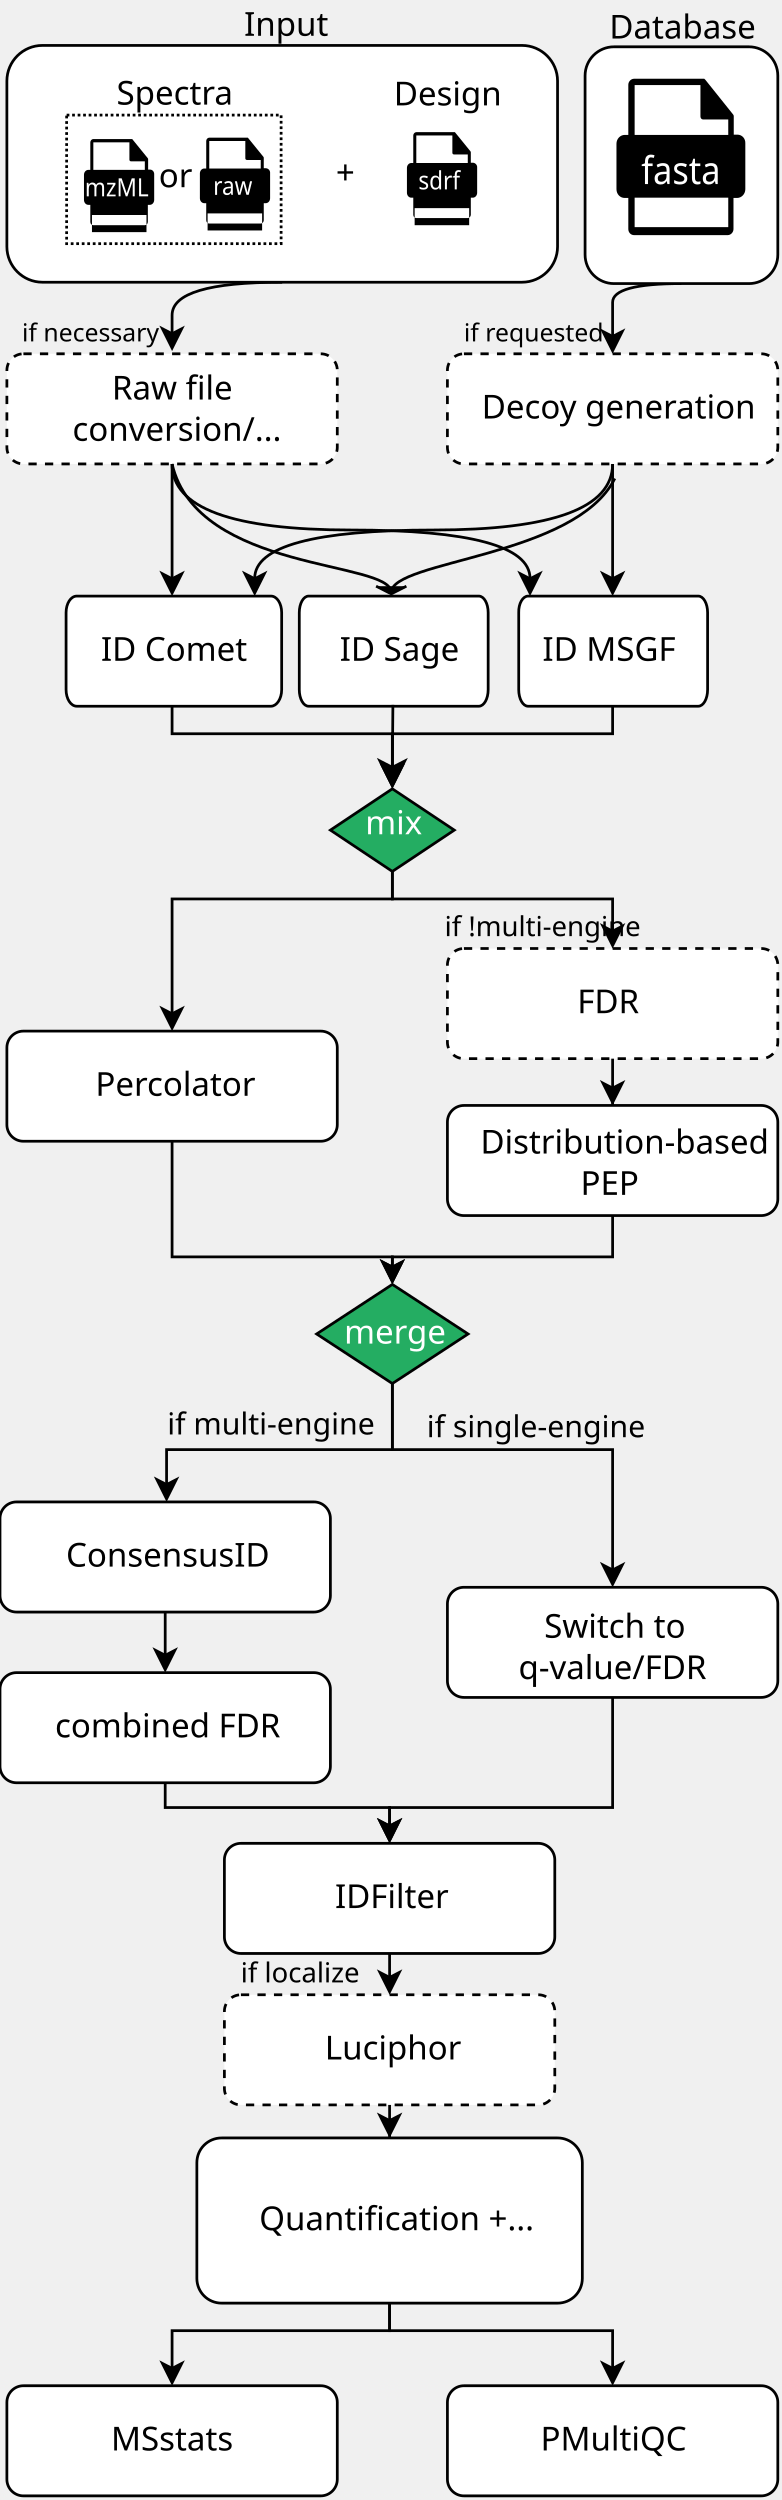
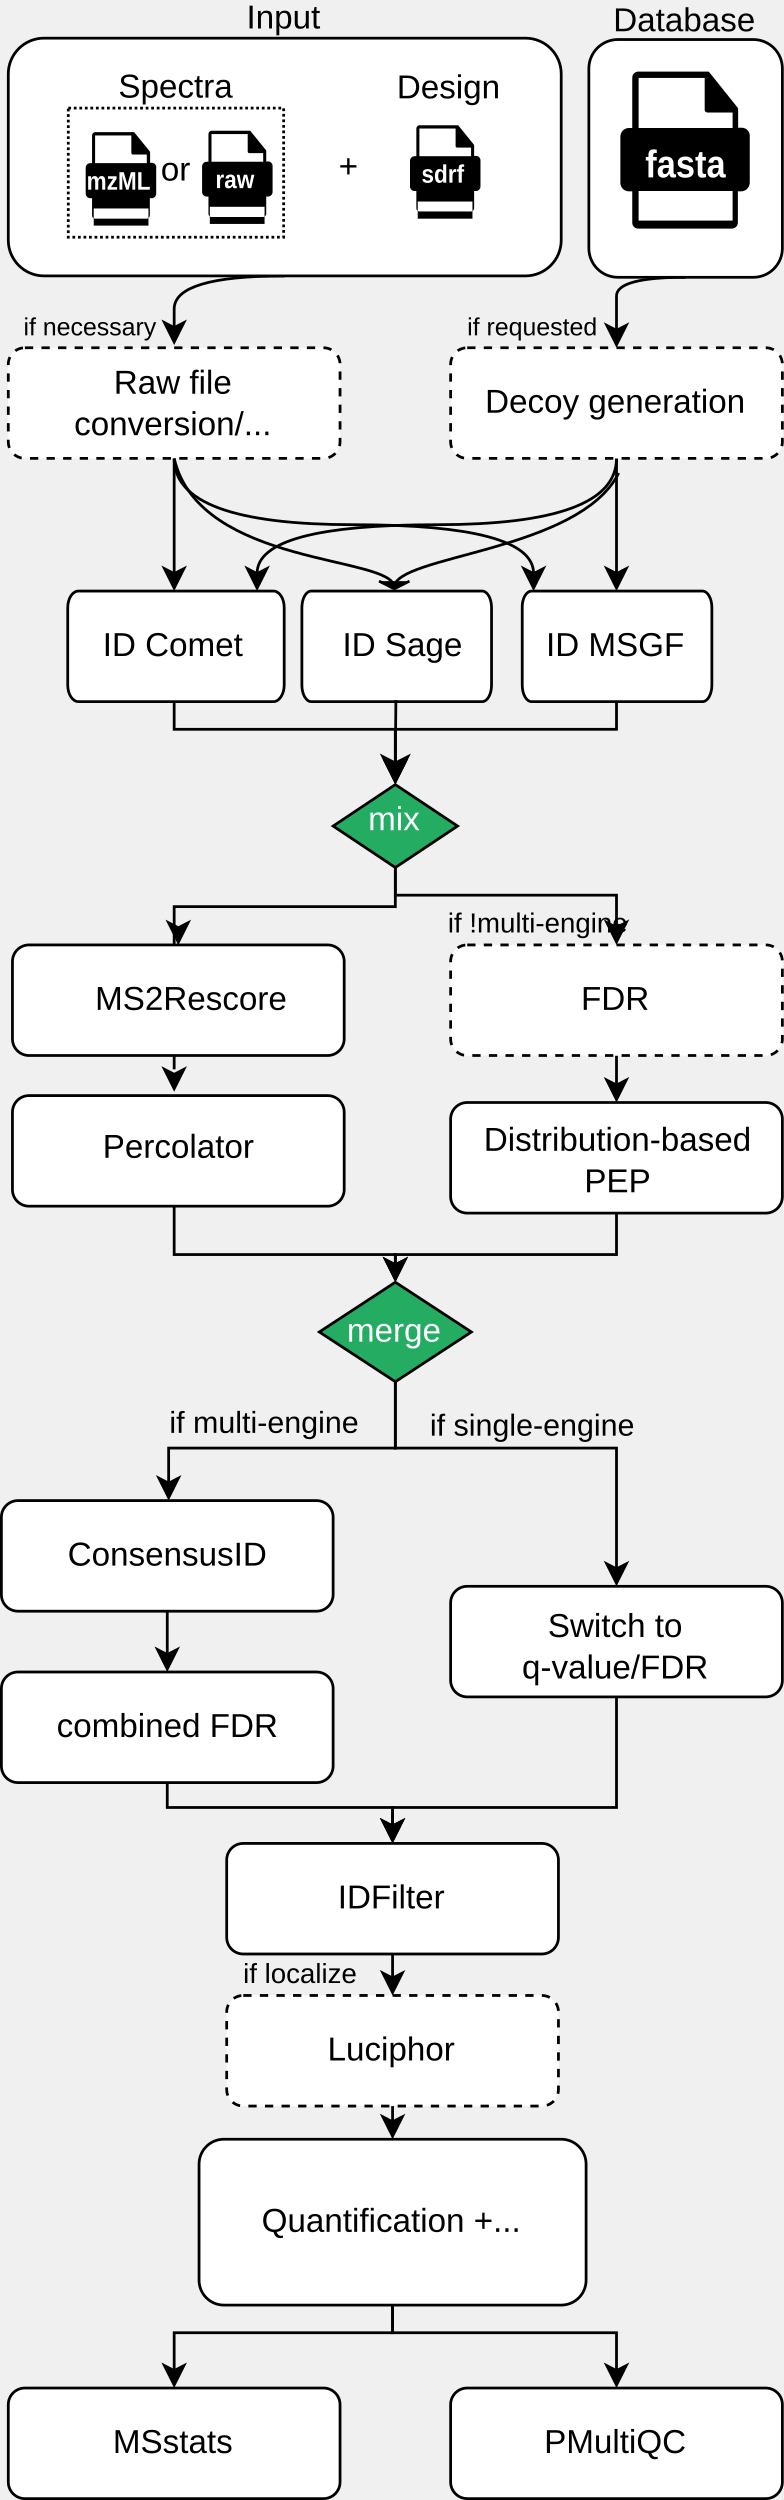
- <svg xmlns="http://www.w3.org/2000/svg" xmlns:xlink="http://www.w3.org/1999/xlink" version="1.1" id="svg176769" x="0px" y="0px" viewBox="0 0 284 908" style="enable-background:new 0 0 284 908;" xml:space="preserve">
-   <style type="text/css">
- 	.st0{fill:none;stroke:#000000;stroke-miterlimit:10;}
- 	.st1{stroke:#000000;stroke-miterlimit:10;}
- 	.st2{fill:#FFFFFF;stroke:#000000;}
- 	.st3{font-family:'ArialMT';}
- 	.st4{font-size:12px;}
- 	.st5{fill:#24AD62;stroke:#000000;stroke-miterlimit:10;}
- 	.st6{fill:#FFFFFF;}
- 	.st7{font-size:11px;}
- 	.st8{fill:#FFFFFF;stroke:#000000;stroke-dasharray:3,3;}
- 	.st9{fill:none;}
- 	.st10{font-size:10px;}
- 	.st11{font-size:9px;}
- 	.st12{fill:#FFFFFF;stroke:#000000;stroke-dasharray:1,1;}
- 	.st13{font-family:'Arial-BoldMT';}
- 	.st14{font-size:14px;}
- 	.st15{font-size:9.168px;}
- </style>
+ <svg xmlns="http://www.w3.org/2000/svg" id="svg176769" viewBox="0 0 283.5 904.3">
+   <defs>
+     <style>.cls-1,.cls-10{fill:none;}.cls-1,.cls-13,.cls-2,.cls-3,.cls-5,.cls-8{stroke:#000;}.cls-1,.cls-2,.cls-5{stroke-miterlimit:10;}.cls-13,.cls-15,.cls-16,.cls-3,.cls-6,.cls-8{fill:#fff;}.cls-11,.cls-12,.cls-15,.cls-16,.cls-4,.cls-6,.cls-7{isolation:isolate;}.cls-14,.cls-4,.cls-6{font-size:12px;}.cls-11,.cls-12,.cls-14,.cls-4,.cls-6,.cls-7{font-family:ArialMT, Arial;}.cls-5{fill:#24ad62;}.cls-7{font-size:11px;}.cls-8{stroke-dasharray:3 3;}.cls-9{letter-spacing:-0.02em;}.cls-11{font-size:10px;}.cls-12{font-size:9px;}.cls-13{stroke-dasharray:1 1;}.cls-15{font-size:14px;}.cls-15,.cls-16{font-family:Arial-BoldMT, Arial;font-weight:700;}.cls-16{font-size:9.17px;}.cls-17{letter-spacing:-0.02em;}</style>
+   </defs>
  <g id="g176759">
-     <path id="path176427" pointer-events="stroke" class="st0" d="M62.5,256.5v10h80v12.1" />
-     <path id="path176429" pointer-events="all" class="st1" d="M142.5,285.4l-4.5-9l4.5,2.3l4.5-2.3L142.5,285.4z" />
-     <path id="path176431" pointer-events="stroke" class="st0" d="M62.5,210.1c0,0,0-13.9,0-41.6" />
-     <path id="path176433" pointer-events="all" class="st1" d="M62.5,215.4l-3.5-7l3.5,1.8l3.5-1.8L62.5,215.4z" />
-     <path id="rect176435" pointer-events="all" class="st2" d="M27.9,216.5h70.5c2.2,0,3.9,2.7,3.9,6v28c0,3.3-1.8,6-3.9,6H27.9   c-2.2,0-3.9-2.7-3.9-6v-28C24,219.2,25.7,216.5,27.9,216.5z" />
-     <g id="g176441" transform="translate(-0.5 -0.5)">
-       <text id="text176437" transform="matrix(1 0 0 1 37.1611 240.5)" class="st3 st4">ID Comet</text>
+     <path id="path176427" class="cls-1" d="M62.5,256.5v10h80v12.1" transform="translate(0.5 -2.7)" />
+     <path id="path176429" class="cls-2" d="M142.5,285.4l-4.5-9,4.5,2.3,4.5-2.3Z" transform="translate(0.5 -2.7)" />
+     <path id="path176431" class="cls-1" d="M62.5,210.1V168.5" transform="translate(0.5 -2.7)" />
+     <path id="path176433" class="cls-2" d="M62.5,215.4l-3.5-7,3.5,1.8,3.5-1.8Z" transform="translate(0.5 -2.7)" />
+     <path id="rect176435" class="cls-3" d="M27.9,216.5H98.4c2.2,0,3.9,2.7,3.9,6v28c0,3.3-1.8,6-3.9,6H27.9c-2.2,0-3.9-2.7-3.9-6v-28C24,219.2,25.7,216.5,27.9,216.5Z" transform="translate(0.5 -2.7)" />
+     <g id="g176441">
+       <text id="text176437" class="cls-4" transform="translate(37.16 237.3)">ID Comet</text>
    </g>
-     <path id="path176443" pointer-events="stroke" class="st0" d="M142.5,316.5v10h-80v41.6" />
-     <path id="path176445" pointer-events="all" class="st1" d="M62.5,373.4l-3.5-7l3.5,1.8l3.5-1.8L62.5,373.4z" />
-     <path id="path176447" pointer-events="all" class="st5" d="M142.5,286.5l22.5,15l-22.5,15l-22.5-15L142.5,286.5z" />
-     <g id="g176453" transform="translate(-0.5 -0.5)">
-       <text id="text176449" transform="matrix(1 0 0 1 133.1689 303.5)" class="st6 st3 st4">mix</text>
+     <path id="path176443" class="cls-1" d="M142.5,316.5v14.15h-80V389.5" transform="translate(0.5 -2.7)" />
+     <path id="path176445" class="cls-2" d="M64,343.5l-3.5-7,3.5,1.8,3.5-1.8Z" transform="translate(0.5 -2.7)" />
+     <path id="path176447" class="cls-5" d="M142.5,286.5l22.5,15-22.5,15-22.5-15Z" transform="translate(0.5 -2.7)" />
+     <g id="g176453">
+       <text id="text176449" class="cls-6" transform="translate(133.17 300.3)">mix</text>
    </g>
-     <path id="path176455" pointer-events="stroke" class="st0" d="M142.5,502.5v24h-82v12.6" />
-     <path id="path176457" pointer-events="all" class="st1" d="M60.5,544.4l-3.5-7l3.5,1.8l3.5-1.8L60.5,544.4z" />
-     <g id="g176463" transform="translate(-8.5,-6.5)">
-       <text id="text176459" transform="matrix(1 0 0 1 69.262 527.4999)" class="st3 st7">if multi-engine</text>
+     <path id="path176455" class="cls-1" d="M142.5,502.5v24h-82v12.6" transform="translate(0.5 -2.7)" />
+     <path id="path176457" class="cls-2" d="M60.5,544.4l-3.5-7,3.5,1.8,3.5-1.8Z" transform="translate(0.5 -2.7)" />
+     <g id="g176463">
+       <text id="text176459" class="cls-7" transform="translate(61.26 518.3)">if multi-engine</text>
    </g>
-     <path id="path176465" pointer-events="stroke" class="st0" d="M142.5,502.5v24h80v43.6" />
-     <path id="path176467" pointer-events="all" class="st1" d="M222.5,575.4l-3.5-7l3.5,1.8l3.5-1.8L222.5,575.4z" />
-     <g id="g176473" transform="translate(9.5,-6.5)">
-       <text id="text176469" transform="matrix(1 0 0 1 145.5039 528.4999)" class="st3 st7">if single-engine</text>
+     <path id="path176465" class="cls-1" d="M142.5,502.5v24h80v43.6" transform="translate(0.5 -2.7)" />
+     <path id="path176467" class="cls-2" d="M222.5,575.4l-3.5-7,3.5,1.8,3.5-1.8Z" transform="translate(0.5 -2.7)" />
+     <g id="g176473">
+       <text id="text176469" class="cls-7" transform="translate(155.5 519.3)">if single-engine</text>
    </g>
-     <path id="path176475" pointer-events="all" class="st5" d="M142.5,466.5l27.5,18l-27.5,18l-27.5-18L142.5,466.5z" />
-     <g id="g176481" transform="translate(-0.5 -0.5)">
-       <text id="text176477" transform="matrix(1 0 0 1 125.4932 488.5)" class="st6 st3 st4">merge</text>
+     <path id="path176475" class="cls-5" d="M142.5,466.5l27.5,18-27.5,18-27.5-18Z" transform="translate(0.5 -2.7)" />
+     <g id="g176481">
+       <text id="text176477" class="cls-6" transform="translate(125.49 485.3)">merge</text>
    </g>
-     <path id="path176483" pointer-events="stroke" class="st0" d="M62.5,414.5v42h80v3.6" />
-     <path id="path176485" pointer-events="all" class="st1" d="M142.5,465.4l-3.5-7l3.5,1.8l3.5-1.8L142.5,465.4z" />
-     <path id="rect176487" pointer-events="all" class="st2" d="M8.5,374.5h108c3.3,0,6,2.7,6,6v28c0,3.3-2.7,6-6,6H8.5   c-3.3,0-6-2.7-6-6v-28C2.5,377.2,5.2,374.5,8.5,374.5z" />
-     <g id="g176493" transform="translate(-0.5 -0.5)">
-       <text id="text176489" transform="matrix(1 0 0 1 35.1543 398.5)" class="st3 st4">Percolator</text>
+     <path id="path176483" class="cls-1" d="M62.5,414.5v42h80v3.6" transform="translate(0.5 -2.7)" />
+     <path id="path176485" class="cls-2" d="M142.5,465.4l-3.5-7,3.5,1.8,3.5-1.8Z" transform="translate(0.5 -2.7)" />
+     <path id="rect176487" class="cls-3" d="M10,399H118a6,6,0,0,1,6,6v28a6,6,0,0,1-6,6H10a6,6,0,0,1-6-6V405A6,6,0,0,1,10,399Z" transform="translate(0.5 -2.7)" />
+     <g id="g176493">
+       <text id="text176489" class="cls-4" transform="translate(37.16 418.8)">Percolator</text>
    </g>
-     <path id="path176495" pointer-events="stroke" class="st0" d="M222.5,256.5v10h-80v13.6" />
-     <path id="path176497" pointer-events="all" class="st1" d="M142.5,285.4l-3.5-7l3.5,1.8l3.5-1.8L142.5,285.4z" />
-     <path id="rect176499" pointer-events="all" class="st2" d="M191.8,216.5h61.8c1.9,0,3.4,2.7,3.4,6v28c0,3.3-1.5,6-3.4,6h-61.8   c-1.9,0-3.4-2.7-3.4-6v-28C188.3,219.2,189.9,216.5,191.8,216.5z" />
-     <g id="g176505" transform="translate(-0.5 -0.5)">
-       <text id="text176501" transform="matrix(1 0 0 1 197.501 240.5)" class="st3 st4">ID MSGF</text>
+     <path id="path176495" class="cls-1" d="M222.5,256.5v10h-80v13.6" transform="translate(0.5 -2.7)" />
+     <path id="path176497" class="cls-2" d="M142.5,285.4l-3.5-7,3.5,1.8,3.5-1.8Z" transform="translate(0.5 -2.7)" />
+     <path id="rect176499" class="cls-3" d="M191.8,216.5h61.8c1.9,0,3.4,2.7,3.4,6v28c0,3.3-1.5,6-3.4,6H191.8c-1.9,0-3.4-2.7-3.4-6v-28C188.3,219.2,189.9,216.5,191.8,216.5Z" transform="translate(0.5 -2.7)" />
+     <g id="g176505">
+       <text id="text176501" class="cls-4" transform="translate(197.5 237.3)">ID MSGF</text>
    </g>
-     <path id="path176507" pointer-events="stroke" class="st0" d="M222.5,384.5v20v-23v13.6" />
-     <path id="path176509" pointer-events="all" class="st1" d="M222.5,400.4l-3.5-7l3.5,1.8l3.5-1.8L222.5,400.4z" />
-     <path id="rect176511" pointer-events="all" class="st8" d="M168.5,344.5h108c3.3,0,6,2.7,6,6v28c0,3.3-2.7,6-6,6h-108   c-3.3,0-6-2.7-6-6v-28C162.5,347.2,165.2,344.5,168.5,344.5z" />
-     <g id="g176517" transform="translate(-0.5 -0.5)">
-       <text id="text176513" transform="matrix(1 0 0 1 210.1689 368.5)" class="st3 st4">FDR</text>
+     <path id="path176507" class="cls-1" d="M222.5,384.5v10.6" transform="translate(0.5 -2.7)" />
+     <path id="path176509" class="cls-2" d="M222.5,400.4l-3.5-7,3.5,1.8,3.5-1.8Z" transform="translate(0.5 -2.7)" />
+     <path id="rect176511" class="cls-8" d="M168.5,344.5h108a6,6,0,0,1,6,6v28a6,6,0,0,1-6,6h-108a6,6,0,0,1-6-6v-28A6,6,0,0,1,168.5,344.5Z" transform="translate(0.5 -2.7)" />
+     <g id="g176517">
+       <text id="text176513" class="cls-4" transform="translate(210.17 365.3)">FDR</text>
    </g>
-     <path id="path176519" pointer-events="stroke" class="st0" d="M222.5,441.5v15h-80v3.6" />
-     <path id="path176521" pointer-events="all" class="st1" d="M142.5,465.4l-3.5-7l3.5,1.8l3.5-1.8L142.5,465.4z" />
-     <path id="rect176523" pointer-events="all" class="st2" d="M168.5,401.5h108c3.3,0,6,2.7,6,6v28c0,3.3-2.7,6-6,6h-108   c-3.3,0-6-2.7-6-6v-28C162.5,404.2,165.2,401.5,168.5,401.5z" />
-     <g id="g176529" transform="translate(-0.5 -0.5)">
-       <text transform="matrix(1 0 0 1 175.004 419.4696)" class="st3 st4">Distribution-based</text>
-       <text transform="matrix(1 0 0 1 211.3556 434.4696)" class="st3 st4">PEP</text>
+     <path id="path176519" class="cls-1" d="M222.5,441.5v15h-80v3.6" transform="translate(0.5 -2.7)" />
+     <path id="path176521" class="cls-2" d="M142.5,465.4l-3.5-7,3.5,1.8,3.5-1.8Z" transform="translate(0.5 -2.7)" />
+     <path id="rect176523" class="cls-3" d="M168.5,401.5h108a6,6,0,0,1,6,6v28a6,6,0,0,1-6,6h-108a6,6,0,0,1-6-6v-28A6,6,0,0,1,168.5,401.5Z" transform="translate(0.5 -2.7)" />
+     <g id="g176529">
+       <text class="cls-4" transform="translate(175 416.27)">Distribution-based</text>
+       <text class="cls-4" transform="translate(211.36 431.27)">PE<tspan class="cls-9" x="16.01" y="0">P</tspan>
+       </text>
    </g>
-     <path id="path176531" pointer-events="stroke" class="st0" d="M60,585.5v15.6" />
-     <path id="path176533" pointer-events="all" class="st1" d="M60,606.4l-3.5-7l3.5,1.8l3.5-1.8L60,606.4z" />
-     <path id="rect176535" pointer-events="all" class="st2" d="M6,545.5h108c3.3,0,6,2.7,6,6v28c0,3.3-2.7,6-6,6H6c-3.3,0-6-2.7-6-6   v-28C0,548.2,2.7,545.5,6,545.5z" />
-     <g id="g176541" transform="translate(-0.5 -0.5)">
-       <text id="text176537" transform="matrix(1 0 0 1 24.4824 569.4999)" class="st3 st4">ConsensusID</text>
+     <path id="path176531" class="cls-1" d="M60,585.5v15.6" transform="translate(0.5 -2.7)" />
+     <path id="path176533" class="cls-2" d="M60,606.4l-3.5-7,3.5,1.8,3.5-1.8Z" transform="translate(0.5 -2.7)" />
+     <path id="rect176535" class="cls-3" d="M6,545.5H114a6,6,0,0,1,6,6v28a6,6,0,0,1-6,6H6a6,6,0,0,1-6-6v-28A6,6,0,0,1,6,545.5Z" transform="translate(0.5 -2.7)" />
+     <g id="g176541">
+       <text id="text176537" class="cls-4" transform="translate(24.48 566.3)">ConsensusID</text>
    </g>
-     <path id="path176543" pointer-events="stroke" class="st0" d="M141.5,764.5v20v-28v13.6" />
-     <path id="path176545" pointer-events="all" class="st1" d="M141.5,775.4l-3.5-7l3.5,1.8l3.5-1.8L141.5,775.4z" />
-     <path id="rect176547" pointer-events="all" class="st8" d="M87.5,724.5h108c3.3,0,6,2.7,6,6v28c0,3.3-2.7,6-6,6h-108   c-3.3,0-6-2.7-6-6v-28C81.5,727.2,84.2,724.5,87.5,724.5z" />
-     <g id="g176553" transform="translate(-0.5 -0.5)">
-       <text id="text176549" transform="matrix(1 0 0 1 118.4844 748.4999)" class="st3 st4">Luciphor</text>
+     <path id="path176543" class="cls-1" d="M141.5,764.5v5.6" transform="translate(0.5 -2.7)" />
+     <path id="path176545" class="cls-2" d="M141.5,775.4l-3.5-7,3.5,1.8,3.5-1.8Z" transform="translate(0.5 -2.7)" />
+     <path id="rect176547" class="cls-8" d="M87.5,724.5h108a6,6,0,0,1,6,6v28a6,6,0,0,1-6,6H87.5a6,6,0,0,1-6-6v-28A6,6,0,0,1,87.5,724.5Z" transform="translate(0.5 -2.7)" />
+     <g id="g176553">
+       <text id="text176549" class="cls-4" transform="translate(118.48 745.3)">Luciphor</text>
    </g>
-     <path id="path176555" pointer-events="stroke" class="st0" d="M60,647.5v9h81.5v6.6" />
-     <path id="path176557" pointer-events="all" class="st1" d="M141.5,668.4l-3.5-7l3.5,1.8l3.5-1.8L141.5,668.4z" />
-     <path id="rect176559" pointer-events="all" class="st2" d="M6,607.5h108c3.3,0,6,2.7,6,6v28c0,3.3-2.7,6-6,6H6c-3.3,0-6-2.7-6-6   v-28C0,610.2,2.7,607.5,6,607.5z" />
-     <g id="g176565" transform="translate(-0.5 -0.5)">
-       <text id="text176561" transform="matrix(1 0 0 1 20.4863 631.4999)" class="st3 st4">combined FDR</text>
+     <path id="path176555" class="cls-1" d="M60,647.5v9h81.5v6.6" transform="translate(0.5 -2.7)" />
+     <path id="path176557" class="cls-2" d="M141.5,668.4l-3.5-7,3.5,1.8,3.5-1.8Z" transform="translate(0.5 -2.7)" />
+     <path id="rect176559" class="cls-3" d="M6,607.5H114a6,6,0,0,1,6,6v28a6,6,0,0,1-6,6H6a6,6,0,0,1-6-6v-28A6,6,0,0,1,6,607.5Z" transform="translate(0.5 -2.7)" />
+     <g id="g176565">
+       <text id="text176561" class="cls-4" transform="translate(20.49 628.3)">combined FDR</text>
    </g>
-     <path id="path176567" pointer-events="stroke" class="st0" d="M141.5,836.5v10h-79v13.6" />
-     <path id="path176569" pointer-events="all" class="st1" d="M62.5,865.4l-3.5-7l3.5,1.8l3.5-1.8L62.5,865.4z" />
-     <path id="path176571" pointer-events="stroke" class="st0" d="M141.5,836.5v10h81v13.6" />
-     <path id="path176573" pointer-events="all" class="st1" d="M222.5,865.4l-3.5-7l3.5,1.8l3.5-1.8L222.5,865.4z" />
-     <path id="rect176575" pointer-events="all" class="st2" d="M80.5,776.5h122c5,0,9,4,9,9v42c0,5-4,9-9,9h-122c-5,0-9-4-9-9v-42   C71.5,780.5,75.5,776.5,80.5,776.5z" />
-     <g id="g176581" transform="translate(-0.5 -0.5)">
-       <text id="text176577" transform="matrix(1 0 0 1 94.6396 810.4999)" class="st3 st4">Quantification +...</text>
+     <path id="path176567" class="cls-1" d="M141.5,836.5v10h-79v13.6" transform="translate(0.5 -2.7)" />
+     <path id="path176569" class="cls-2" d="M62.5,865.4l-3.5-7,3.5,1.8,3.5-1.8Z" transform="translate(0.5 -2.7)" />
+     <path id="path176571" class="cls-1" d="M141.5,836.5v10h81v13.6" transform="translate(0.5 -2.7)" />
+     <path id="path176573" class="cls-2" d="M222.5,865.4l-3.5-7,3.5,1.8,3.5-1.8Z" transform="translate(0.5 -2.7)" />
+     <path id="rect176575" class="cls-3" d="M80.5,776.5h122a9,9,0,0,1,9,9v42a9,9,0,0,1-9,9H80.5a9,9,0,0,1-9-9v-42A9,9,0,0,1,80.5,776.5Z" transform="translate(0.5 -2.7)" />
+     <g id="g176581">
+       <text id="text176577" class="cls-4" transform="translate(94.64 807.3)">Quantification +...</text>
    </g>
-     <path id="path176583" pointer-events="stroke" class="st0" d="M222.5,616.5v40h-81v6.6" />
-     <path id="path176585" pointer-events="all" class="st1" d="M141.5,668.4l-3.5-7l3.5,1.8l3.5-1.8L141.5,668.4z" />
-     <path id="rect176587" pointer-events="all" class="st2" d="M168.5,576.5h108c3.3,0,6,2.7,6,6v28c0,3.3-2.7,6-6,6h-108   c-3.3,0-6-2.7-6-6v-28C162.5,579.2,165.2,576.5,168.5,576.5z" />
-     <g id="g176593" transform="translate(-0.5 -0.5)">
-       <text transform="matrix(1 0 0 1 198.1572 595.3311)" class="st3 st4">Switch to</text>
-       <text transform="matrix(1 0 0 1 188.8232 610.3311)" class="st3 st4">q-value/FDR</text>
+     <path id="path176583" class="cls-1" d="M222.5,616.5v40h-81v6.6" transform="translate(0.5 -2.7)" />
+     <path id="path176585" class="cls-2" d="M141.5,668.4l-3.5-7,3.5,1.8,3.5-1.8Z" transform="translate(0.5 -2.7)" />
+     <path id="rect176587" class="cls-3" d="M168.5,576.5h108a6,6,0,0,1,6,6v28a6,6,0,0,1-6,6h-108a6,6,0,0,1-6-6v-28A6,6,0,0,1,168.5,576.5Z" transform="translate(0.5 -2.7)" />
+     <g id="g176593">
+       <text class="cls-4" transform="translate(198.16 592.13)">Switch to</text>
+       <text class="cls-4" transform="translate(188.82 607.13)">q-value/FDR</text>
    </g>
-     <path id="path176595" pointer-events="stroke" class="st0" d="M141.5,709.5v8.6" />
-     <path id="path176597" pointer-events="all" class="st1" d="M141.5,723.4l-3.5-7l3.5,1.8l3.5-1.8L141.5,723.4z" />
-     <path id="rect176599" pointer-events="all" class="st2" d="M87.5,669.5h108c3.3,0,6,2.7,6,6v28c0,3.3-2.7,6-6,6h-108   c-3.3,0-6-2.7-6-6v-28C81.5,672.2,84.2,669.5,87.5,669.5z" />
-     <g id="g176605" transform="translate(-0.5 -0.5)">
-       <text id="text176601" transform="matrix(1 0 0 1 122.167 693.4999)" class="st3 st4">IDFilter</text>
+     <path id="path176595" class="cls-1" d="M141.5,709.5v8.6" transform="translate(0.5 -2.7)" />
+     <path id="path176597" class="cls-2" d="M141.5,723.4l-3.5-7,3.5,1.8,3.5-1.8Z" transform="translate(0.5 -2.7)" />
+     <path id="rect176599" class="cls-3" d="M87.5,669.5h108a6,6,0,0,1,6,6v28a6,6,0,0,1-6,6H87.5a6,6,0,0,1-6-6v-28A6,6,0,0,1,87.5,669.5Z" transform="translate(0.5 -2.7)" />
+     <g id="g176605">
+       <text id="text176601" class="cls-4" transform="translate(122.17 690.3)">IDFilter</text>
    </g>
-     <path id="rect176607" pointer-events="all" class="st2" d="M8.5,866.5h108c3.3,0,6,2.7,6,6v28c0,3.3-2.7,6-6,6H8.5   c-3.3,0-6-2.7-6-6v-28C2.5,869.2,5.2,866.5,8.5,866.5z" />
-     <g id="g176613" transform="translate(-0.5 -0.5)">
-       <text id="text176609" transform="matrix(1 0 0 1 40.8291 890.4999)" class="st3 st4">MSstats</text>
+     <path id="rect176607" class="cls-3" d="M8.5,866.5h108a6,6,0,0,1,6,6v28a6,6,0,0,1-6,6H8.5a6,6,0,0,1-6-6v-28A6,6,0,0,1,8.5,866.5Z" transform="translate(0.5 -2.7)" />
+     <g id="g176613">
+       <text id="text176609" class="cls-4" transform="translate(40.83 887.3)">MSstats</text>
    </g>
-     <path id="rect176615" pointer-events="all" class="st2" d="M168.5,866.5h108c3.3,0,6,2.7,6,6v28c0,3.3-2.7,6-6,6h-108   c-3.3,0-6-2.7-6-6v-28C162.5,869.2,165.2,866.5,168.5,866.5z" />
-     <g id="g176621" transform="translate(-0.5 -0.5)">
-       <text id="text176617" transform="matrix(1 0 0 1 196.8301 890.4999)" class="st3 st4">PMultiQC</text>
+     <path id="rect176615" class="cls-3" d="M168.5,866.5h108a6,6,0,0,1,6,6v28a6,6,0,0,1-6,6h-108a6,6,0,0,1-6-6v-28A6,6,0,0,1,168.5,866.5Z" transform="translate(0.5 -2.7)" />
+     <g id="g176621">
+       <text id="text176617" class="cls-4" transform="translate(196.83 887.3)">PMultiQC</text>
    </g>
-     <path id="path176623" pointer-events="stroke" class="st0" d="M62.5,168.5c0,16,21.7,24,65,24s65,5.9,65,17.6" />
-     <path id="path176625" pointer-events="all" class="st1" d="M192.5,215.4l-3.5-7l3.5,1.8l3.5-1.8L192.5,215.4z" />
-     <path id="rect176627" pointer-events="all" class="st8" d="M8.5,128.5h108c3.3,0,6,2.7,6,6v28c0,3.3-2.7,6-6,6H8.5   c-3.3,0-6-2.7-6-6v-28C2.5,131.2,5.2,128.5,8.5,128.5z" />
-     <g id="g176633" transform="translate(-0.5 -0.5)">
-       <text transform="matrix(1 0 0 1 41.1602 145.6081)" class="st3 st4">Raw file</text>
-       <text transform="matrix(1 0 0 1 26.8164 160.6081)" class="st3 st4">conversion/...</text>
+     <path id="path176623" class="cls-1" d="M62.5,168.5q0,24,65,24t65,17.6" transform="translate(0.5 -2.7)" />
+     <path id="path176625" class="cls-2" d="M192.5,215.4l-3.5-7,3.5,1.8,3.5-1.8Z" transform="translate(0.5 -2.7)" />
+     <path id="rect176627" class="cls-8" d="M8.5,128.5h108a6,6,0,0,1,6,6v28a6,6,0,0,1-6,6H8.5a6,6,0,0,1-6-6v-28A6,6,0,0,1,8.5,128.5Z" transform="translate(0.5 -2.7)" />
+     <g id="g176633">
+       <text class="cls-4" transform="translate(41.16 142.41)">Raw file</text>
+       <text class="cls-4" transform="translate(26.82 157.41)">conversion/...</text>
    </g>
-     <path id="path176635" pointer-events="stroke" class="st0" d="M222.5,168.5c0,0,0,13.9,0,41.6" />
-     <path id="path176637" pointer-events="all" class="st1" d="M222.5,215.4l-3.5-7l3.5,1.8l3.5-1.8L222.5,215.4z" />
-     <path id="path176639" pointer-events="stroke" class="st0" d="M222.5,168.5c0,16-21.7,24-65,24s-65,5.9-65,17.6" />
-     <path id="path176641" pointer-events="all" class="st1" d="M92.5,215.4l-3.5-7l3.5,1.8l3.5-1.8L92.5,215.4z" />
-     <path id="path176643" pointer-events="stroke" class="st0" d="M102.5,102.5c-26.7,0-40,4-40,12s0,10.2,0,6.6" />
-     <path id="path176645" pointer-events="all" class="st1" d="M62.5,126.4l-3.5-7l3.5,1.8l3.5-1.8L62.5,126.4z" />
-     <path id="path176647" pointer-events="stroke" class="st0" d="M247.5,103c-16.7,0-25,2.3-25,6.8s0,8.6,0,12.4" />
-     <path id="path176649" pointer-events="all" class="st1" d="M222.5,127.4l-3.5-7l3.5,1.8l3.5-1.8L222.5,127.4z" />
-     <rect id="rect176651" x="153.5" y="338.5" pointer-events="all" class="st9" width="81" height="6" />
-     <g id="g176657" transform="translate(-0.5,-4.5)">
-       <text id="text176653" transform="matrix(1 0 0 1 161.9854 344.5)" class="st3 st10">if !multi-engine</text>
+     <path id="path176635" class="cls-1" d="M222.5,168.5v41.6" transform="translate(0.5 -2.7)" />
+     <path id="path176637" class="cls-2" d="M222.5,215.4l-3.5-7,3.5,1.8,3.5-1.8Z" transform="translate(0.5 -2.7)" />
+     <path id="path176639" class="cls-1" d="M222.5,168.5q0,24-65,24t-65,17.6" transform="translate(0.5 -2.7)" />
+     <path id="path176641" class="cls-2" d="M92.5,215.4l-3.5-7,3.5,1.8,3.5-1.8Z" transform="translate(0.5 -2.7)" />
+     <path id="path176643" class="cls-1" d="M102.5,102.5c-26.7,0-40,4-40,12v6.6" transform="translate(0.5 -2.7)" />
+     <path id="path176645" class="cls-2" d="M62.5,126.4l-3.5-7,3.5,1.8,3.5-1.8Z" transform="translate(0.5 -2.7)" />
+     <path id="path176647" class="cls-1" d="M247.5,103c-16.7,0-25,2.3-25,6.8v12.4" transform="translate(0.5 -2.7)" />
+     <path id="path176649" class="cls-2" d="M222.5,127.4l-3.5-7,3.5,1.8,3.5-1.8Z" transform="translate(0.5 -2.7)" />
+     <rect id="rect176651" class="cls-10" x="154" y="335.8" width="81" height="6" />
+     <g id="g176657">
+       <text id="text176653" class="cls-11" transform="translate(161.99 337.3)">if !multi-engine</text>
    </g>
-     <path id="path176659" pointer-events="stroke" class="st0" d="M142.5,316.5v10h80v11.6" />
-     <path id="path176661" pointer-events="all" class="st1" d="M222.5,343.4l-3.5-7l3.5,1.8l3.5-1.8L222.5,343.4z" />
-     <rect id="rect176663" x="78.5" y="716.5" pointer-events="all" class="st9" width="60" height="10" />
-     <g id="g176669" transform="translate(-0.5,-4.5)">
-       <text id="text176665" transform="matrix(1 0 0 1 87.936 724.4999)" class="st3 st10">if localize</text>
+     <path id="path176659" class="cls-1" d="M142.5,316.5v10h80v11.6" transform="translate(0.5 -2.7)" />
+     <path id="path176661" class="cls-2" d="M222.5,343.4l-3.5-7,3.5,1.8,3.5-1.8Z" transform="translate(0.5 -2.7)" />
+     <rect id="rect176663" class="cls-10" x="79" y="713.8" width="60" height="10" />
+     <g id="g176669">
+       <text id="text176665" class="cls-11" transform="translate(87.94 717.3)">if localize</text>
    </g>
-     <rect id="rect176671" x="2.5" y="117.5" pointer-events="all" class="st9" width="60" height="20" />
-     <g id="g176677" transform="translate(-0.5,-6.5)">
-       <text id="text176673" transform="matrix(1 0 0 1 8.4905 130.5)" class="st3 st11">if necessary</text>
+     <rect id="rect176671" class="cls-10" x="3" y="114.8" width="60" height="20" />
+     <g id="g176677">
+       <text id="text176673" class="cls-12" transform="translate(8.49 121.3)">if necessary</text>
    </g>
-     <path id="rect176679" pointer-events="all" class="st8" d="M168.5,128.5h108c3.3,0,6,2.7,6,6v28c0,3.3-2.7,6-6,6h-108   c-3.3,0-6-2.7-6-6v-28C162.5,131.2,165.2,128.5,168.5,128.5z" />
-     <g id="g176685" transform="translate(-0.5 -0.5)">
-       <text id="text176681" transform="matrix(1 0 0 1 175.4697 152.5)" class="st3 st4">Decoy generation</text>
+     <path id="rect176679" class="cls-8" d="M168.5,128.5h108a6,6,0,0,1,6,6v28a6,6,0,0,1-6,6h-108a6,6,0,0,1-6-6v-28A6,6,0,0,1,168.5,128.5Z" transform="translate(0.5 -2.7)" />
+     <g id="g176685">
+       <text id="text176681" class="cls-4" transform="translate(175.47 149.3)">Decoy generation</text>
    </g>
-     <rect id="rect176687" x="162.5" y="117.5" pointer-events="all" class="st9" width="60" height="20" />
-     <g id="g176693" transform="translate(-0.5,-6.5)">
-       <text id="text176689" transform="matrix(1 0 0 1 168.9849 130.5)" class="st3 st11">if requested</text>
+     <rect id="rect176687" class="cls-10" x="163" y="114.8" width="60" height="20" />
+     <g id="g176693">
+       <text id="text176689" class="cls-12" transform="translate(168.98 121.3)">if requested</text>
    </g>
-     <path id="rect176695" pointer-events="all" class="st2" d="M223,17h49c5.8,0,10.5,4.7,10.5,10.5v65c0,5.8-4.7,10.5-10.5,10.5h-49   c-5.8,0-10.5-4.7-10.5-10.5v-65C212.5,21.7,217.2,17,223,17z" />
-     <g id="g176701" transform="translate(-0.5 -0.5)">
-       <text id="text176697" transform="matrix(1 0 0 1 221.8154 14.5)" class="st3 st4">Database</text>
+     <path id="rect176695" class="cls-3" d="M223,17h49a10.5,10.5,0,0,1,10.5,10.5v65A10.5,10.5,0,0,1,272,103H223a10.5,10.5,0,0,1-10.5-10.5v-65A10.5,10.5,0,0,1,223,17Z" transform="translate(0.5 -2.7)" />
+     <g id="g176701">
+       <text id="text176697" class="cls-4" transform="translate(221.82 11.3)">Database</text>
    </g>
-     <path id="rect176705" pointer-events="all" class="st2" d="M15.4,16.5h174.2c7.1,0,12.9,5.8,12.9,12.9v60.2   c0,7.1-5.8,12.9-12.9,12.9H15.4c-7.1,0-12.9-5.8-12.9-12.9V29.4C2.5,22.3,8.3,16.5,15.4,16.5z" />
-     <g id="g176711" transform="translate(-0.5 -0.5)">
-       <text id="text176707" transform="matrix(1 0 0 1 89.1553 13.5)" class="st3 st4">Input</text>
+     <path id="rect176705" class="cls-3" d="M15.4,16.5H189.6a12.93,12.93,0,0,1,12.9,12.9V89.6a12.93,12.93,0,0,1-12.9,12.9H15.4A12.93,12.93,0,0,1,2.5,89.6V29.4A12.93,12.93,0,0,1,15.4,16.5Z" transform="translate(0.5 -2.7)" />
+     <g id="g176711">
+       <text id="text176707" class="cls-4" transform="translate(89.16 10.3)">Input</text>
    </g>
-     <rect id="rect176715" x="91.7" y="56" pointer-events="all" class="st9" width="12.8" height="13.6" />
-     <g id="g176721" transform="translate(27.00664,0.3614801)">
-       <text id="text176717" transform="matrix(1 0 0 1 94.9961 66.4999)" class="st3 st4">+</text>
+     <rect id="rect176715" class="cls-10" x="92.2" y="53.3" width="12.8" height="13.6" />
+     <g id="g176721">
+       <text id="text176717" class="cls-4" transform="translate(122.5 64.16)">+</text>
    </g>
-     <g id="g176727" transform="translate(44.70588,-3.72296)">
-       <text id="text176725" transform="matrix(1 0 0 1 98.3332 42)" class="st3 st4">Design</text>
+     <g id="g176727">
+       <text id="text176725" class="cls-4" transform="translate(143.54 35.57)">Design</text>
    </g>
-     <rect id="rect176729" x="24.2" y="41.8" pointer-events="all" class="st12" width="77.9" height="46.7" />
-     <g id="g176735" transform="translate(9.5,-0.5)">
-       <text id="text176731" transform="matrix(1 0 0 1 32.8223 38.5)" class="st3 st4">Spectra</text>
+     <rect id="rect176729" class="cls-13" x="24.7" y="39.1" width="77.9" height="46.7" />
+     <g id="g176735">
+       <text id="text176731" class="cls-4" transform="translate(42.82 35.3)">Spectra</text>
    </g>
-     <rect id="rect176739" x="46.1" y="58.6" pointer-events="all" class="st9" width="14.2" height="12.3" />
-     <g id="g176745" transform="translate(9.5,-0.5)">
-       <text id="text176741" transform="matrix(1 0 0 1 48.165 68.5)" class="st3 st4">or</text>
+     <rect id="rect176739" class="cls-10" x="46.6" y="55.9" width="14.2" height="12.3" />
+     <g id="g176745">
+       <text id="text176741" class="cls-4" transform="translate(58.17 65.3)">or</text>
    </g>
-     <rect id="rect176749" x="138.9" y="52.5" pointer-events="all" class="st9" width="18.2" height="15" />
-     <path id="rect176499_1_" pointer-events="all" class="st2" d="M112.1,216.5h61.8c1.9,0,3.4,2.7,3.4,6v28c0,3.3-1.5,6-3.4,6h-61.8   c-1.9,0-3.4-2.7-3.4-6v-28C108.7,219.2,110.2,216.5,112.1,216.5z" />
-     <text transform="matrix(1 0 0 1 123.383 240.0014)" class="st3 st4">ID Sage</text>
+     <rect id="rect176749" class="cls-10" x="139.4" y="49.8" width="18.2" height="15" />
+     <path id="rect176499-2" data-name="rect176499" class="cls-3" d="M112.1,216.5h61.8c1.9,0,3.4,2.7,3.4,6v28c0,3.3-1.5,6-3.4,6H112.1c-1.9,0-3.4-2.7-3.4-6v-28C108.7,219.2,110.2,216.5,112.1,216.5Z" transform="translate(0.5 -2.7)" />
+     <text class="cls-4" transform="translate(123.88 237.3)">ID Sage</text>
+     <path id="rect176487-2" data-name="rect176487" class="cls-3" d="M10,344.5H118a6,6,0,0,1,6,6v28a6,6,0,0,1-6,6H10a6,6,0,0,1-6-6v-28A6,6,0,0,1,10,344.5Z" transform="translate(0.5 -2.7)" />
+     <text class="cls-14" transform="translate(34.4 365.3)">MS2Rescore</text>
+     <path id="path176509-2" data-name="path176509" class="cls-2" d="M62.5,396.5l-3.5-7,3.5,1.8,3.5-1.8Z" transform="translate(0.5 -2.7)" />
  </g>
-   <a id="a176765" xlink:href="https://desk.draw.io/support/solutions/articles/16000042487" transform="translate(0,-5)">
- </a>
-   <path id="path5774-0-8" d="  M267.8,48.9h-1.3v-6.6c0-0.1,0-0.1,0-0.1c0-0.3-0.1-0.5-0.3-0.7L256.2,29l0,0c-0.1-0.1-0.1-0.1-0.2-0.2c0,0-0.1,0-0.1-0.1  c-0.1-0.1-0.1-0.1-0.2-0.1h-0.1c-0.1,0-0.1,0-0.3,0h-25c-1.1,0-2.1,1-2.1,2.2V49h-1.3c-1.6,0-3,1.4-3,3.2v16.5c0,1.8,1.3,3.2,3,3.2  h1.3v11.3c0,1.2,0.9,2.2,2.1,2.2h34c1.1,0,2.1-1,2.1-2.2V71.9h1.3c1.6,0,3-1.4,3-3.2V52.1C270.8,50.3,269.5,48.9,267.8,48.9  L267.8,48.9z M230.5,30.9h23.9v11.4c0,0.6,0.4,1.1,1,1.1h9.1v5.6h-34V30.9z M264.5,82.5h-34V71.8h34V82.5L264.5,82.5z" />
-   <text transform="matrix(0.892 0 0 1 232.8925 66.8615)" class="st6 st13 st14">fasta</text>
-   <path id="path5774-0-8_1_" d="  M54.5,61.6h-0.7V58c0,0,0,0,0-0.1c0-0.1,0-0.3-0.1-0.4l-5.6-6.9l0,0c0,0-0.1-0.1-0.1-0.1c0,0,0,0,0,0c0,0-0.1,0-0.1,0h0  c0,0-0.1,0-0.1,0H33.9c-0.6,0-1.1,0.6-1.1,1.2v10h-0.7c-0.9,0-1.6,0.8-1.6,1.8v9.1c0,1,0.7,1.8,1.6,1.8h0.7v6.2  c0,0.7,0.5,1.2,1.1,1.2h18.7c0.6,0,1.1-0.6,1.1-1.2v-6.2h0.7c0.9,0,1.6-0.8,1.6-1.8v-9.1C56.1,62.4,55.4,61.6,54.5,61.6L54.5,61.6z   M33.9,51.7H47V58c0,0.3,0.2,0.6,0.6,0.6h5v3.1H33.9V51.7z M33.4,78.1h19.8v6.2l0,0H33.4" />
-   <text transform="matrix(0.8919 0 0 1 30.8169 71.3161)" class="st6 st13 st15">mzML</text>
-   <polyline id="rect176739_1_" pointer-events="all" class="st9" points="102.4,70.3 88.2,70.3 88.2,58 102.4,58 102.4,70.3 " />
-   <path id="path5774-0-8_2_" d="  M96.5,61.1h-0.7v-3.6c0,0,0,0,0-0.1c0-0.1,0-0.3-0.1-0.4l-5.6-6.9l0,0c0,0-0.1-0.1-0.1-0.1c0,0,0,0,0,0c0,0-0.1,0-0.1,0h0  c0,0-0.1,0-0.1,0H76c-0.6,0-1.1,0.6-1.1,1.2v10h-0.7c-0.9,0-1.6,0.8-1.6,1.8V72c0,1,0.7,1.8,1.6,1.8h0.7V80c0,0.7,0.5,1.2,1.1,1.2  h18.7c0.6,0,1.1-0.6,1.1-1.2v-6.2h0.7c0.9,0,1.6-0.8,1.6-1.8v-9.1C98.2,61.9,97.4,61.1,96.5,61.1L96.5,61.1z M76,51.2h13.1v6.3  c0,0.3,0.2,0.6,0.6,0.6h5v3.1H76V51.2z M75.4,77.5h19.8v6.2l0,0H75.4" />
-   <text transform="matrix(0.8919 0 0 1 77.42 70.7647)" class="st6 st13 st15">raw</text>
-   <polyline id="rect176715_1_" pointer-events="all" class="st9" points="179.7,67.6 166.9,67.6 166.9,54 179.7,54 " />
-   <polyline id="rect176739_2_" pointer-events="all" class="st9" points="177.6,68.4 163.4,68.4 163.4,56.1 177.6,56.1 " />
-   <path id="path5774-0-8_3_" d="  M171.7,59.1H171v-3.6c0,0,0,0,0-0.1c0-0.1,0-0.3-0.1-0.4l-5.6-6.9l0,0c0,0-0.1-0.1-0.1-0.1c0,0,0,0,0,0c0,0-0.1,0-0.1,0h0  c0,0-0.1,0-0.1,0h-13.8c-0.6,0-1.1,0.6-1.1,1.2v10h-0.7c-0.9,0-1.6,0.8-1.6,1.8V70c0,1,0.7,1.8,1.6,1.8h0.7V78  c0,0.7,0.5,1.2,1.1,1.2h18.7c0.6,0,1.1-0.6,1.1-1.2v-6.2h0.7c0.9,0,1.6-0.8,1.6-1.8v-9.1C173.4,59.9,172.6,59.1,171.7,59.1  L171.7,59.1z M151.2,49.2h13.1v6.3c0,0.3,0.2,0.6,0.6,0.6h5v3.1h-18.7V49.2z M150.6,75.6h19.8v6.2l0,0h-19.8" />
-   <text transform="matrix(0.8919 0 0 1 151.9519 68.7836)" class="st6 st13 st15">sdrf</text>
-   <path id="path176639_1_" pointer-events="stroke" class="st0" d="M223.3,173.8c-14.3,28.6-81.2,29.7-81.2,41.4" />
-   <path id="path176641_1_" pointer-events="all" class="st1" d="M136.6,212.9l5.5,2.8l5.5-2.8" />
-   <path id="path176623_2_" pointer-events="stroke" class="st0" d="M59.2,147.4" />
-   <path id="path176623_1_" pointer-events="stroke" class="st0" d="M62.5,168.5c9.2,39.5,79.6,35,79.6,46.7" />
-   <line class="st0" x1="142.7" y1="256" x2="142.5" y2="278.6" />
+   <path id="path5774-0-8" d="M267.8,48.9h-1.3V42.2a.91.91,0,0,0-.3-.7L256.2,29h0l-.2-.2a.1.1,0,0,1-.1-.1c-.1-.1-.1-.1-.2-.1H230.3a2.2,2.2,0,0,0-2.1,2.2V49h-1.3a3.12,3.12,0,0,0-3,3.2V68.7a3.06,3.06,0,0,0,3,3.2h1.3V83.2a2.14,2.14,0,0,0,2.1,2.2h34a2.2,2.2,0,0,0,2.1-2.2V71.9h1.3a3.12,3.12,0,0,0,3-3.2V52.1a2.92,2.92,0,0,0-2.9-3.2Zm-37.3-18h23.9V42.3a1,1,0,0,0,1,1.1h9.1V49h-34Zm34,51.6h-34V71.8h34V82.5Z" transform="translate(0.5 -2.7)" />
+   <text class="cls-15" transform="translate(233.39 64.16) scale(0.89 1)">fasta</text>
+   <path id="path5774-0-8-2" data-name="path5774-0-8" d="M54.5,61.6h-.7V57.9a.6.6,0,0,0-.1-.4l-5.6-6.9h0l-.1-.1H33.9a1.2,1.2,0,0,0-1.1,1.2v10h-.7a1.69,1.69,0,0,0-1.6,1.8v9.1a1.69,1.69,0,0,0,1.6,1.8h.7v6.2a1.13,1.13,0,0,0,1.1,1.2H52.6a1.2,1.2,0,0,0,1.1-1.2V74.4h.7A1.69,1.69,0,0,0,56,72.6V63.5a1.6,1.6,0,0,0-1.5-1.9ZM33.9,51.7H47V58a.58.58,0,0,0,.6.6h5v3.1H33.9Zm-.5,26.4H53.2v6.2H33.4" transform="translate(0.5 -2.7)" />
+   <text class="cls-16" transform="translate(31.32 68.61) scale(0.89 1)">mzM<tspan class="cls-17" x="20.37" y="0">L</tspan>
+   </text>
+   <polyline id="rect176739-2" data-name="rect176739" class="cls-10" points="102.9 67.6 88.7 67.6 88.7 55.3 102.9 55.3 102.9 67.6" />
+   <path id="path5774-0-8-3" data-name="path5774-0-8" d="M96.5,61.1h-.7V57.4a.6.6,0,0,0-.1-.4l-5.6-6.9h0L90,50H76a1.2,1.2,0,0,0-1.1,1.2v10h-.7A1.69,1.69,0,0,0,72.6,63v9a1.69,1.69,0,0,0,1.6,1.8h.7V80A1.13,1.13,0,0,0,76,81.2H94.7A1.2,1.2,0,0,0,95.8,80V73.8h.7A1.69,1.69,0,0,0,98.1,72V62.9a1.63,1.63,0,0,0-1.6-1.8ZM76,51.2H89.1v6.3a.58.58,0,0,0,.6.6h5v3.1H76Zm-.6,26.3H95.2v6.2H75.4" transform="translate(0.5 -2.7)" />
+   <text class="cls-16" transform="translate(77.92 68.06) scale(0.89 1)">raw</text>
+   <polyline id="rect176715-2" data-name="rect176715" class="cls-10" points="180.2 64.9 167.4 64.9 167.4 51.3 180.2 51.3" />
+   <polyline id="rect176739-3" data-name="rect176739" class="cls-10" points="178.1 65.7 163.9 65.7 163.9 53.4 178.1 53.4" />
+   <path id="path5774-0-8-4" data-name="path5774-0-8" d="M171.7,59.1H171V55.4a.6.6,0,0,0-.1-.4l-5.6-6.9h0l-.1-.1h-14a1.2,1.2,0,0,0-1.1,1.2v10h-.7a1.69,1.69,0,0,0-1.6,1.8v9a1.69,1.69,0,0,0,1.6,1.8h.7V78a1.13,1.13,0,0,0,1.1,1.2h18.7A1.2,1.2,0,0,0,171,78V71.8h.7a1.69,1.69,0,0,0,1.6-1.8V60.9a1.63,1.63,0,0,0-1.6-1.8Zm-20.5-9.9h13.1v6.3a.58.58,0,0,0,.6.6h5v3.1H151.2v-10Zm-.6,26.4h19.8v6.2H150.6" transform="translate(0.5 -2.7)" />
+   <text class="cls-16" transform="translate(152.45 66.08) scale(0.89 1)">sdrf</text>
+   <path id="path176639-2" data-name="path176639" class="cls-1" d="M223.3,173.8c-14.3,28.6-81.2,29.7-81.2,41.4" transform="translate(0.5 -2.7)" />
+   <path id="path176641-2" data-name="path176641" class="cls-2" d="M136.6,212.9l5.5,2.8,5.5-2.8" transform="translate(0.5 -2.7)" />
+   <path id="path176623-2" data-name="path176623" class="cls-1" d="M59.2,147.4" transform="translate(0.5 -2.7)" />
+   <path id="path176623-3" data-name="path176623" class="cls-1" d="M62.5,168.5c9.2,39.5,79.6,35,79.6,46.7" transform="translate(0.5 -2.7)" />
+   <line class="cls-1" x1="143.2" y1="253.3" x2="143" y2="275.9" />
</svg>
